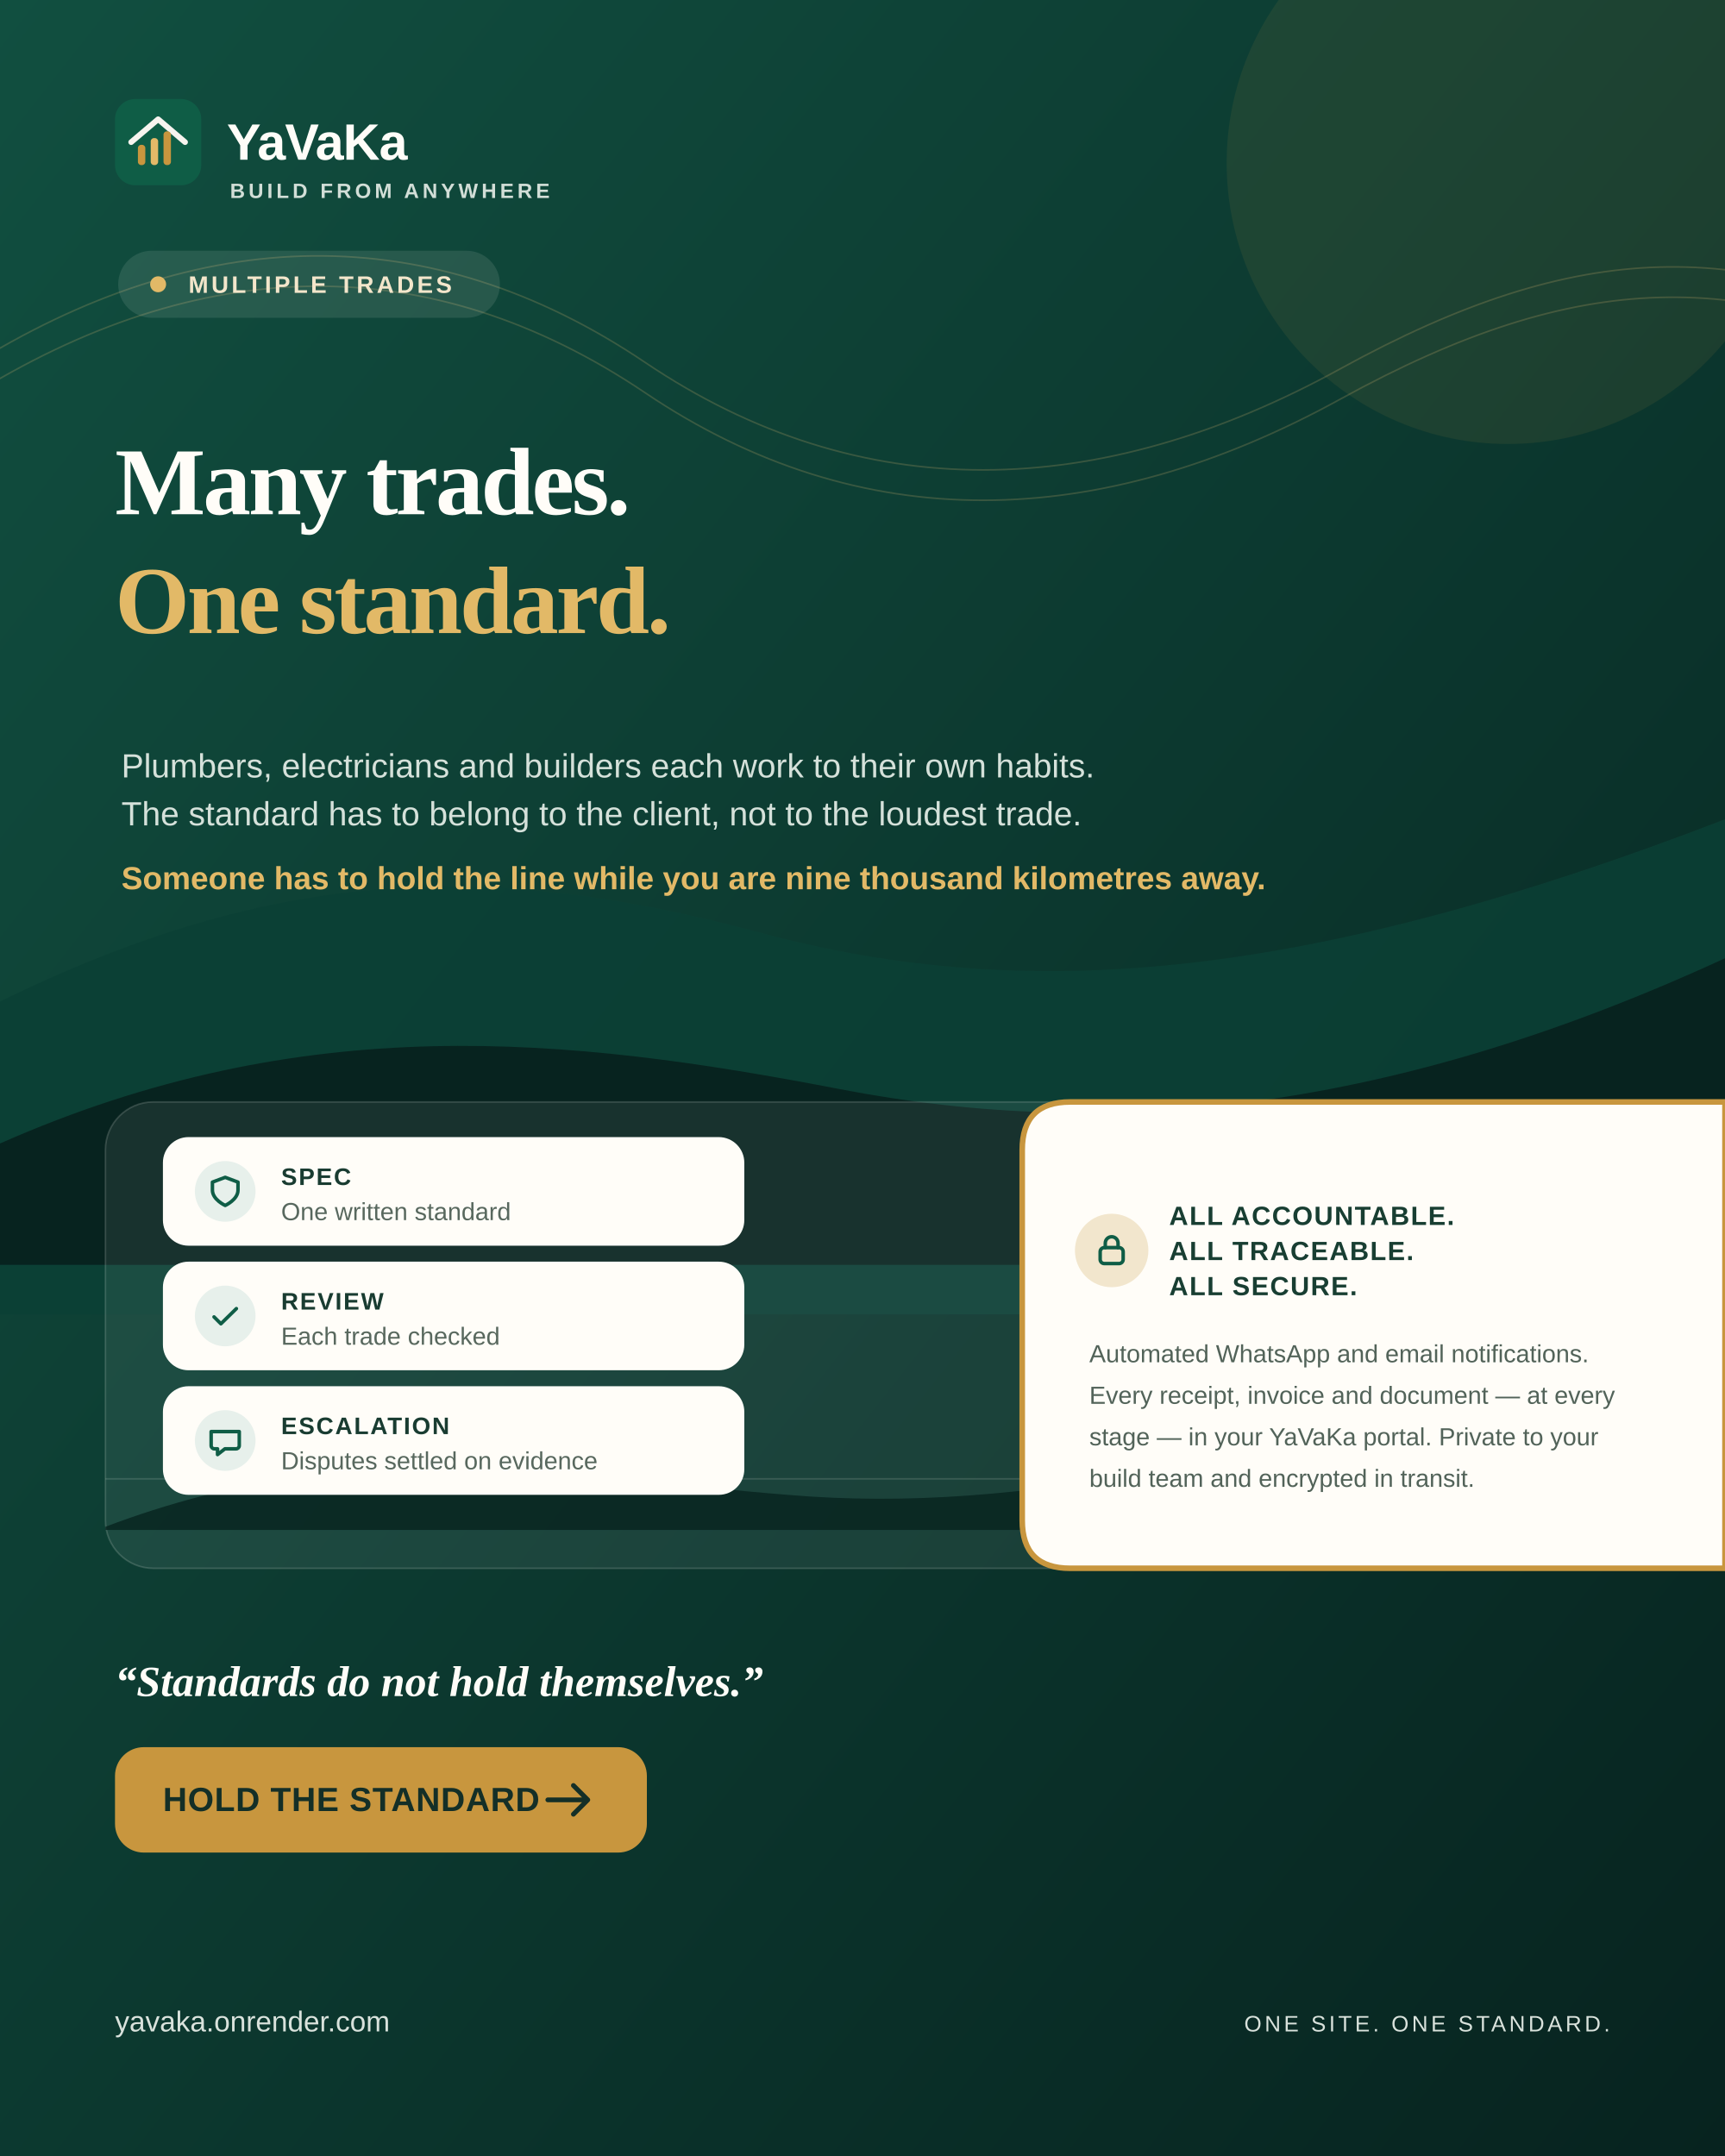
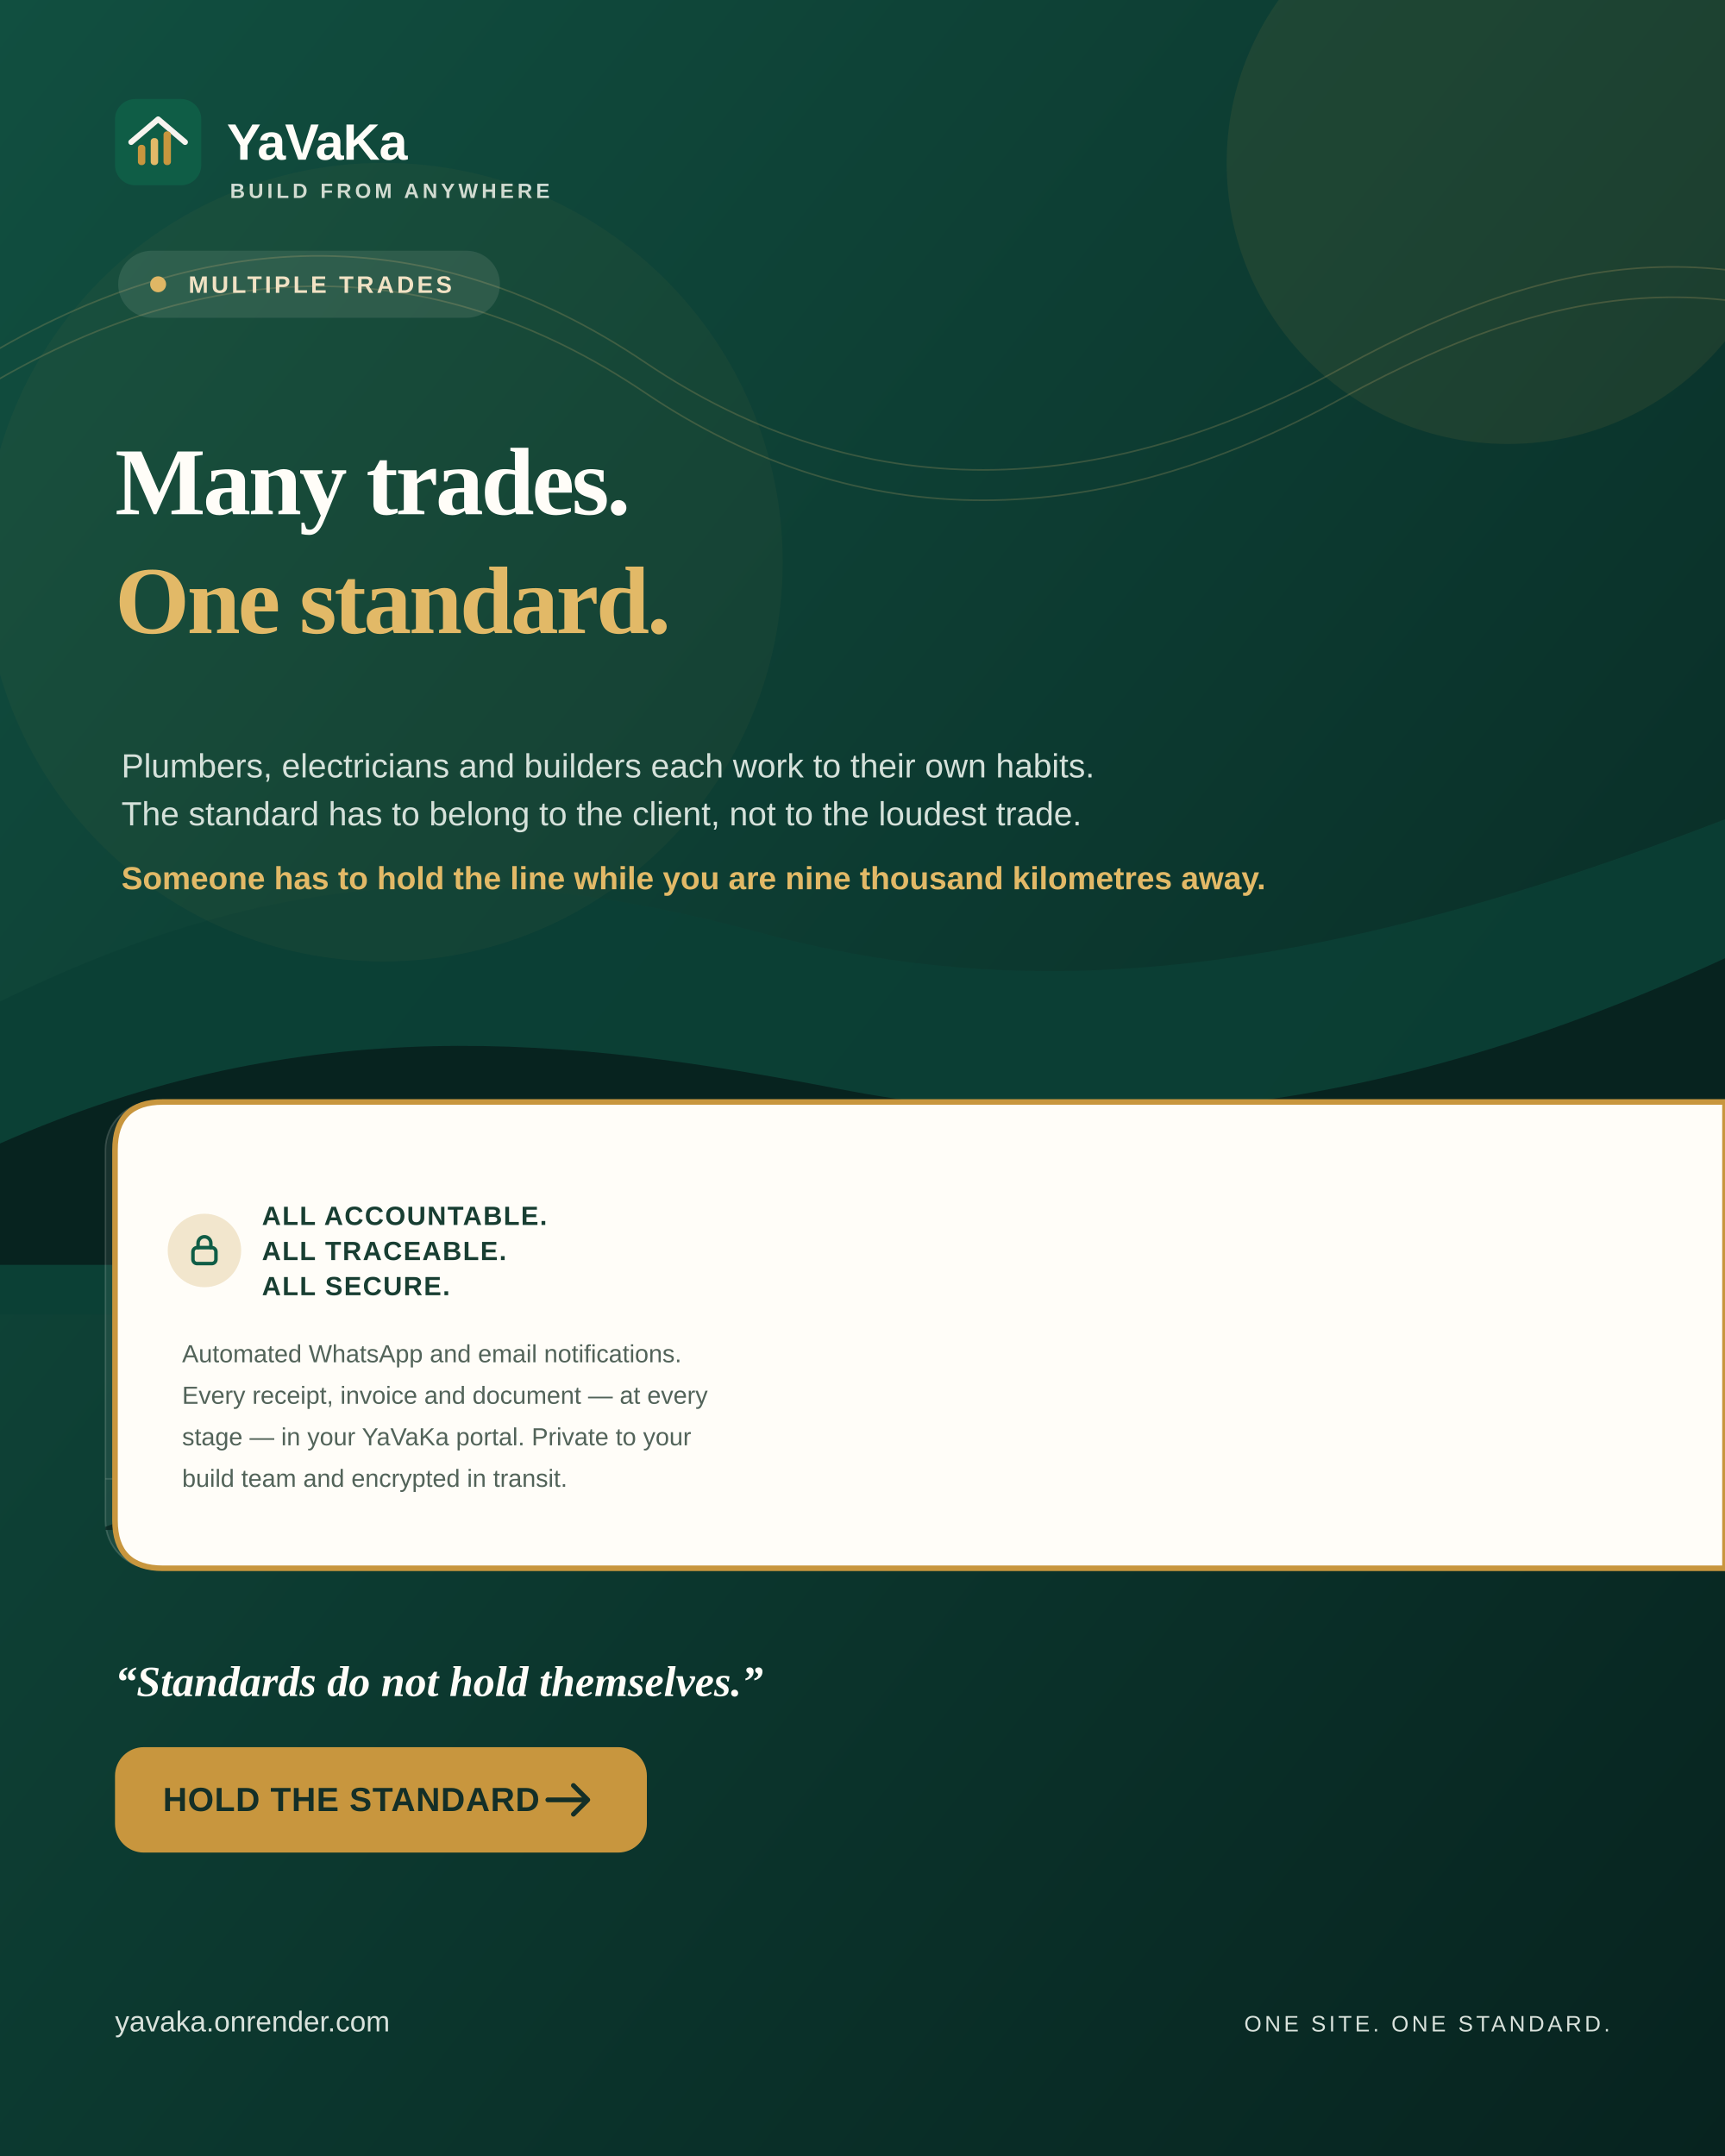
<svg xmlns="http://www.w3.org/2000/svg" width="1080" height="1350" viewBox="0 0 1080 1350" role="img" aria-labelledby="title desc">
  <defs>
    <linearGradient id="sky" x1="0" y1="0" x2="1" y2="1">
      <stop offset="0" stop-color="#114f40" />
      <stop offset="1" stop-color="#07231f" />
    </linearGradient>
    <linearGradient id="paper" x1="0" y1="0" x2="1" y2="1">
      <stop offset="0" stop-color="#fbf8f1" />
      <stop offset="1" stop-color="#ece6da" />
    </linearGradient>
    <filter id="shadow" x="-20%" y="-20%" width="140%" height="150%">
      <feDropShadow dx="0" dy="18" stdDeviation="18" flood-color="#16372d" flood-opacity=".15" />
    </filter>
  </defs>
  <rect x="0" y="0" width="1080" height="1350" fill="url(#sky)" />
  <circle cx="944" cy="102" r="176" fill="#c8963e" opacity=".09" />
  <path d="M0 627c172-84 305-89 476-43s347 28 604-71v310H0Z" fill="#0b4035" opacity=".85" />
  <path d="M0 716c190-84 355-67 526-34s348 13 554-82v192H0Z" fill="#07231f" />
  <g fill="none" stroke="#d8b36d" stroke-opacity=".22">
    <path d="M-20 230c145-91 289-94 424-3s284 87 435 4 253-82 387-15" />
    <path d="M-20 249c145-91 289-94 424-3s284 87 435 4 253-82 387-15" />
  </g>
  <rect x="72" y="62" width="54" height="54" rx="12.66" fill="#0F5D46" />
  <path d="M82.12 89.0 L99.0 74.66 L115.88 89.0" fill="none" stroke="#F7F4EF" stroke-width="3.54" stroke-linecap="round" stroke-linejoin="round" />
  <rect x="86.34" y="90.69" width="4.64" height="12.66" rx="2.02" fill="#C8963E" />
  <rect x="94.36" y="86.47" width="4.64" height="16.88" rx="2.02" fill="#E3B968" />
  <rect x="102.38" y="82.25" width="4.64" height="21.09" rx="2.02" fill="#C8963E" />
  <text x="142" y="100" fill="#fffdf8" font-family="Arial, Helvetica, sans-serif" font-size="32" font-weight="700" letter-spacing="-0.5">YaVaKa</text>
  <text x="144" y="124" fill="#d2ded7" font-family="Arial, Helvetica, sans-serif" font-size="13" font-weight="700" letter-spacing="2.2">BUILD FROM ANYWHERE</text>
  <rect x="74" y="157" width="239" height="42" rx="21.0" fill="#fffdf8" opacity="0.1" />
  <circle cx="99" cy="178.0" r="5" fill="#e2b967" />
  <text x="118" y="183.4" fill="#f3e6cb" font-family="Arial, Helvetica, sans-serif" font-size="15" font-weight="700" letter-spacing="1.8">MULTIPLE TRADES</text>
+   <circle cx="240" cy="352" r="250" fill="#c8963e" opacity=".05" />
  <text x="72" y="322" fill="#fffdf8" font-family="Georgia, 'Times New Roman', serif" font-size="60" font-weight="700" letter-spacing="-1.56">Many trades.</text>
  <text x="72" y="396.4" fill="#e2b967" font-family="Georgia, 'Times New Roman', serif" font-size="60" font-weight="700" letter-spacing="-1.56">One standard.</text>
  <text x="76" y="486.8" fill="#d5e1da" font-family="Arial, Helvetica, sans-serif" font-size="21" font-weight="400">Plumbers, electricians and builders each work to their own habits.</text>
  <text x="76" y="516.8" fill="#d5e1da" font-family="Arial, Helvetica, sans-serif" font-size="21" font-weight="400">The standard has to belong to the client, not to the loudest trade.</text>
  <text x="76" y="556.8" fill="#e2b967" font-family="Arial, Helvetica, sans-serif" font-size="20" font-weight="700">Someone has to hold the line while you are nine thousand kilometres away.</text>
  <rect x="66" y="690" width="948" height="292" rx="30" fill="#ffffff" opacity="0.07" />
  <rect x="66" y="690" width="948" height="292" rx="30" fill="none" stroke="#fffdf8" stroke-width="1" opacity="0.16" />
  <path d="M66 926h948" stroke="#fffdf8" stroke-opacity=".13" />
  <path d="M66 956c161-61 287-31 427-20 152 13 294-27 521-81v103H66Z" fill="#07231f" opacity=".82" />
  <rect x="102" y="712" width="364" height="68" rx="16" fill="#fffdf8" />
  <circle cx="141" cy="746.0" r="19" fill="#e7f0eb" />
  <g transform="translate(129 734.0)" fill="none" stroke="#0f5d46" stroke-width="2.2" stroke-linecap="round" stroke-linejoin="round">
    <path d="M12 3.2l8 3v5c0 6-8 9.6-8 9.6S4 17.2 4 11.2v-5Z" />
  </g>
  <text x="176" y="742" fill="#193c31" font-family="Arial, Helvetica, sans-serif" font-size="15" font-weight="700" letter-spacing="1">SPEC</text>
  <text x="176" y="764" fill="#58685e" font-family="Arial, Helvetica, sans-serif" font-size="15.5" font-weight="400">One written standard</text>
  <rect x="102" y="790" width="364" height="68" rx="16" fill="#fffdf8" />
  <circle cx="141" cy="824.0" r="19" fill="#e7f0eb" />
  <g transform="translate(129 812.0)" fill="none" stroke="#0f5d46" stroke-width="2.2" stroke-linecap="round" stroke-linejoin="round">
    <path d="M5 12.6l4.3 4.3L19 7.4" />
  </g>
  <text x="176" y="820" fill="#193c31" font-family="Arial, Helvetica, sans-serif" font-size="15" font-weight="700" letter-spacing="1">REVIEW</text>
  <text x="176" y="842" fill="#58685e" font-family="Arial, Helvetica, sans-serif" font-size="15.5" font-weight="400">Each trade checked</text>
  <rect x="102" y="868" width="364" height="68" rx="16" fill="#fffdf8" />
  <circle cx="141" cy="902.0" r="19" fill="#e7f0eb" />
  <g transform="translate(129 890.0)" fill="none" stroke="#0f5d46" stroke-width="2.2" stroke-linecap="round" stroke-linejoin="round">
    <path d="M3.2 6.4h17.6v8.8a2 2 0 0 1-2 2h-7l-4.6 3.6v-3.6H5.2a2 2 0 0 1-2-2Z" />
  </g>
  <text x="176" y="898" fill="#193c31" font-family="Arial, Helvetica, sans-serif" font-size="15" font-weight="700" letter-spacing="1">ESCALATION</text>
  <text x="176" y="920" fill="#58685e" font-family="Arial, Helvetica, sans-serif" font-size="15.5" font-weight="400">Disputes settled on evidence</text>
-   <path d="M1080 690 H670 Q640 690 640 720 V952 Q640 982 670 982 H1080 Z" fill="#fffdf8" stroke="#c8963e" stroke-width="3.5" />
-   <circle cx="696" cy="783.0" r="23" fill="#f2e6cd" />
-   <g transform="translate(684 771.0)" fill="none" stroke="#0f5d46" stroke-width="2.2" stroke-linecap="round" stroke-linejoin="round">
+   <path d="M1080 690 H102 Q72 690 72 720 V952 Q72 982 102 982 H1080 Z" fill="#fffdf8" stroke="#c8963e" stroke-width="3.5" />
+   <circle cx="128" cy="783.0" r="23" fill="#f2e6cd" />
+   <g transform="translate(116 771.0)" fill="none" stroke="#0f5d46" stroke-width="2.2" stroke-linecap="round" stroke-linejoin="round">
    <rect x="4.8" y="10.2" width="14.4" height="10" rx="2.6" />
    <path d="M8 10.2V7.4a4 4 0 0 1 8 0v2.8" />
  </g>
-   <text x="732" y="767.0" fill="#183e32" font-family="Arial, Helvetica, sans-serif" font-size="16.5" font-weight="700" letter-spacing="0.8">ALL ACCOUNTABLE.</text>
-   <text x="732" y="789.0" fill="#183e32" font-family="Arial, Helvetica, sans-serif" font-size="16.5" font-weight="700" letter-spacing="0.8">ALL TRACEABLE.</text>
-   <text x="732" y="811.0" fill="#183e32" font-family="Arial, Helvetica, sans-serif" font-size="16.5" font-weight="700" letter-spacing="0.8">ALL SECURE.</text>
-   <text x="682" y="853.0" fill="#526359" font-family="Arial, Helvetica, sans-serif" font-size="15.5" font-weight="400">Automated WhatsApp and email notifications.</text>
-   <text x="682" y="879.0" fill="#526359" font-family="Arial, Helvetica, sans-serif" font-size="15.5" font-weight="400">Every receipt, invoice and document — at every</text>
-   <text x="682" y="905.0" fill="#526359" font-family="Arial, Helvetica, sans-serif" font-size="15.5" font-weight="400">stage — in your YaVaKa portal. Private to your</text>
-   <text x="682" y="931.0" fill="#526359" font-family="Arial, Helvetica, sans-serif" font-size="15.5" font-weight="400">build team and encrypted in transit.</text>
+   <text x="164" y="767.0" fill="#183e32" font-family="Arial, Helvetica, sans-serif" font-size="16.5" font-weight="700" letter-spacing="0.8">ALL ACCOUNTABLE.</text>
+   <text x="164" y="789.0" fill="#183e32" font-family="Arial, Helvetica, sans-serif" font-size="16.5" font-weight="700" letter-spacing="0.8">ALL TRACEABLE.</text>
+   <text x="164" y="811.0" fill="#183e32" font-family="Arial, Helvetica, sans-serif" font-size="16.5" font-weight="700" letter-spacing="0.8">ALL SECURE.</text>
+   <text x="114" y="853.0" fill="#526359" font-family="Arial, Helvetica, sans-serif" font-size="15.5" font-weight="400">Automated WhatsApp and email notifications.</text>
+   <text x="114" y="879.0" fill="#526359" font-family="Arial, Helvetica, sans-serif" font-size="15.5" font-weight="400">Every receipt, invoice and document — at every</text>
+   <text x="114" y="905.0" fill="#526359" font-family="Arial, Helvetica, sans-serif" font-size="15.5" font-weight="400">stage — in your YaVaKa portal. Private to your</text>
+   <text x="114" y="931.0" fill="#526359" font-family="Arial, Helvetica, sans-serif" font-size="15.5" font-weight="400">build team and encrypted in transit.</text>
  <text x="72" y="1062" fill="#fffdf8" font-family="Georgia, 'Times New Roman', serif" font-size="27" font-weight="700" font-style="italic">“Standards do not hold themselves.”</text>
  <rect x="72" y="1094" width="333" height="66" rx="18" fill="#c8963e" />
  <text x="102" y="1134.0" fill="#142f27" font-family="Arial, Helvetica, sans-serif" font-size="21" font-weight="700" letter-spacing="0.4">HOLD THE STANDARD</text>
  <path d="M343 1127.0h25m-9-9 9 9-9 9" fill="none" stroke="#142f27" stroke-width="3" stroke-linecap="round" stroke-linejoin="round" />
  <text x="72" y="1272" fill="#d9e2dc" font-family="Arial, Helvetica, sans-serif" font-size="18" font-weight="400">yavaka.onrender.com</text>
  <text x="1008" y="1272" fill="#d9e2dc" font-family="Arial, Helvetica, sans-serif" font-size="14" font-weight="400" letter-spacing="1.9" text-anchor="end">ONE SITE. ONE STANDARD.</text>
</svg>
